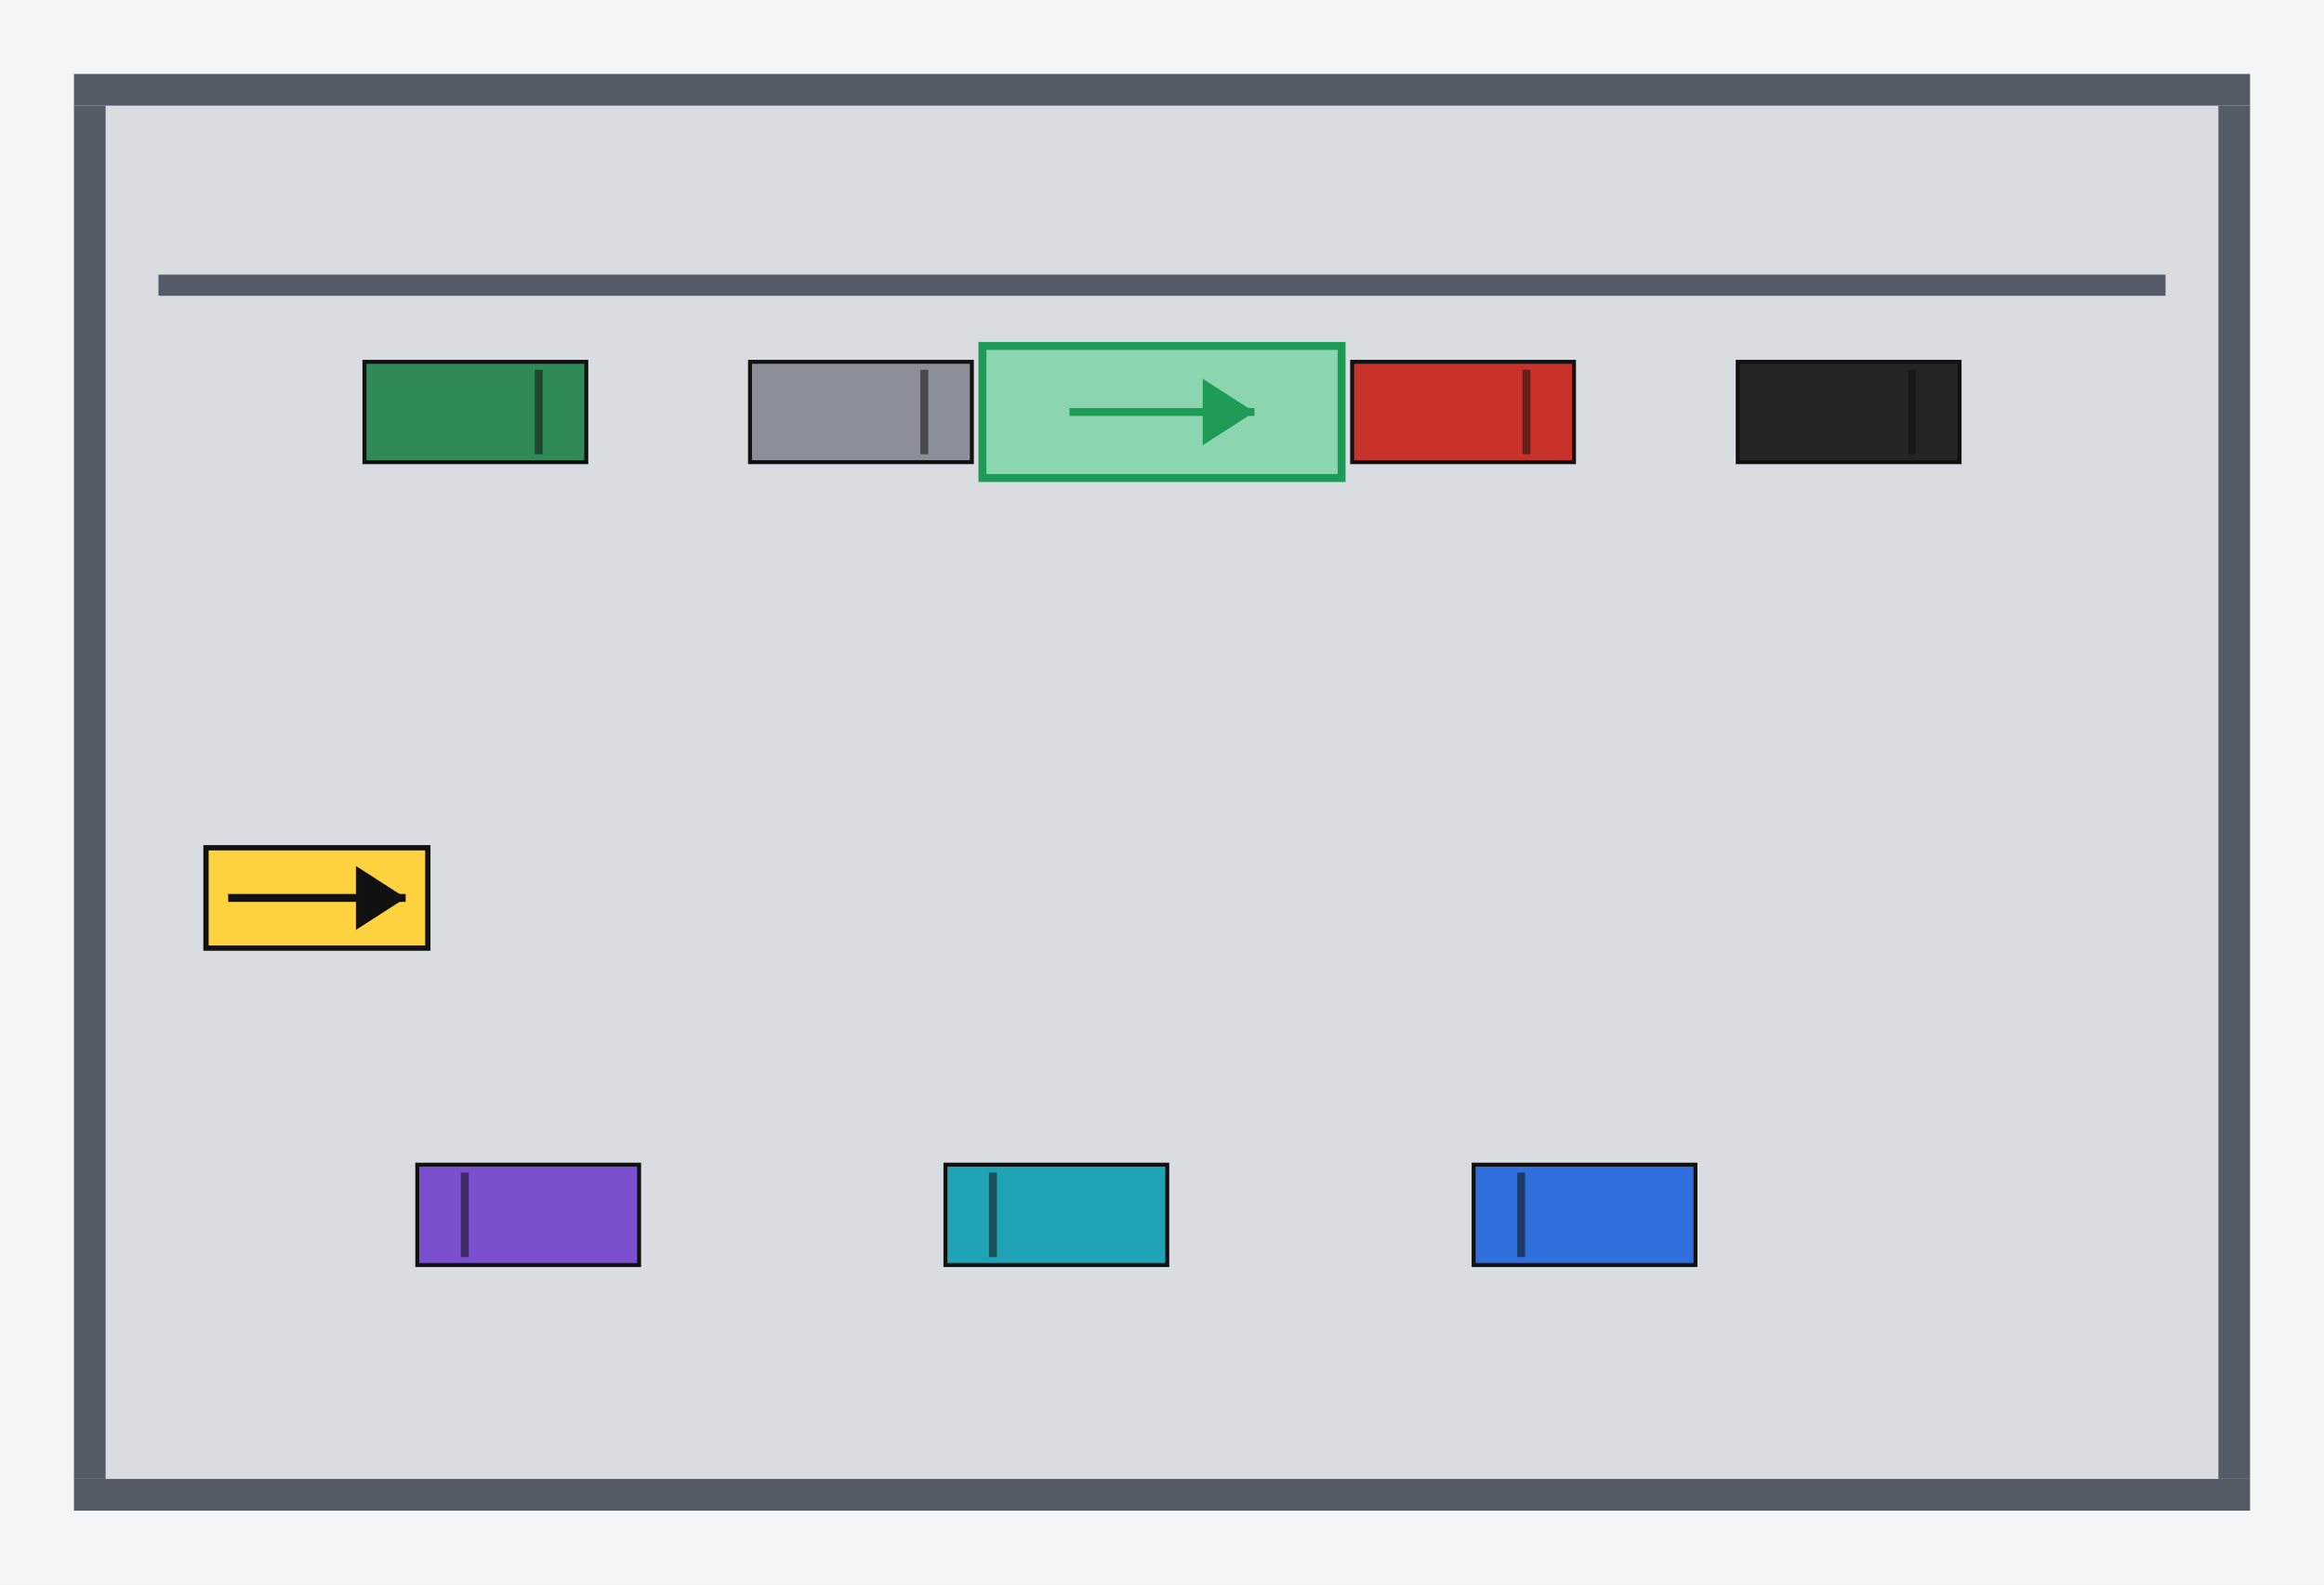
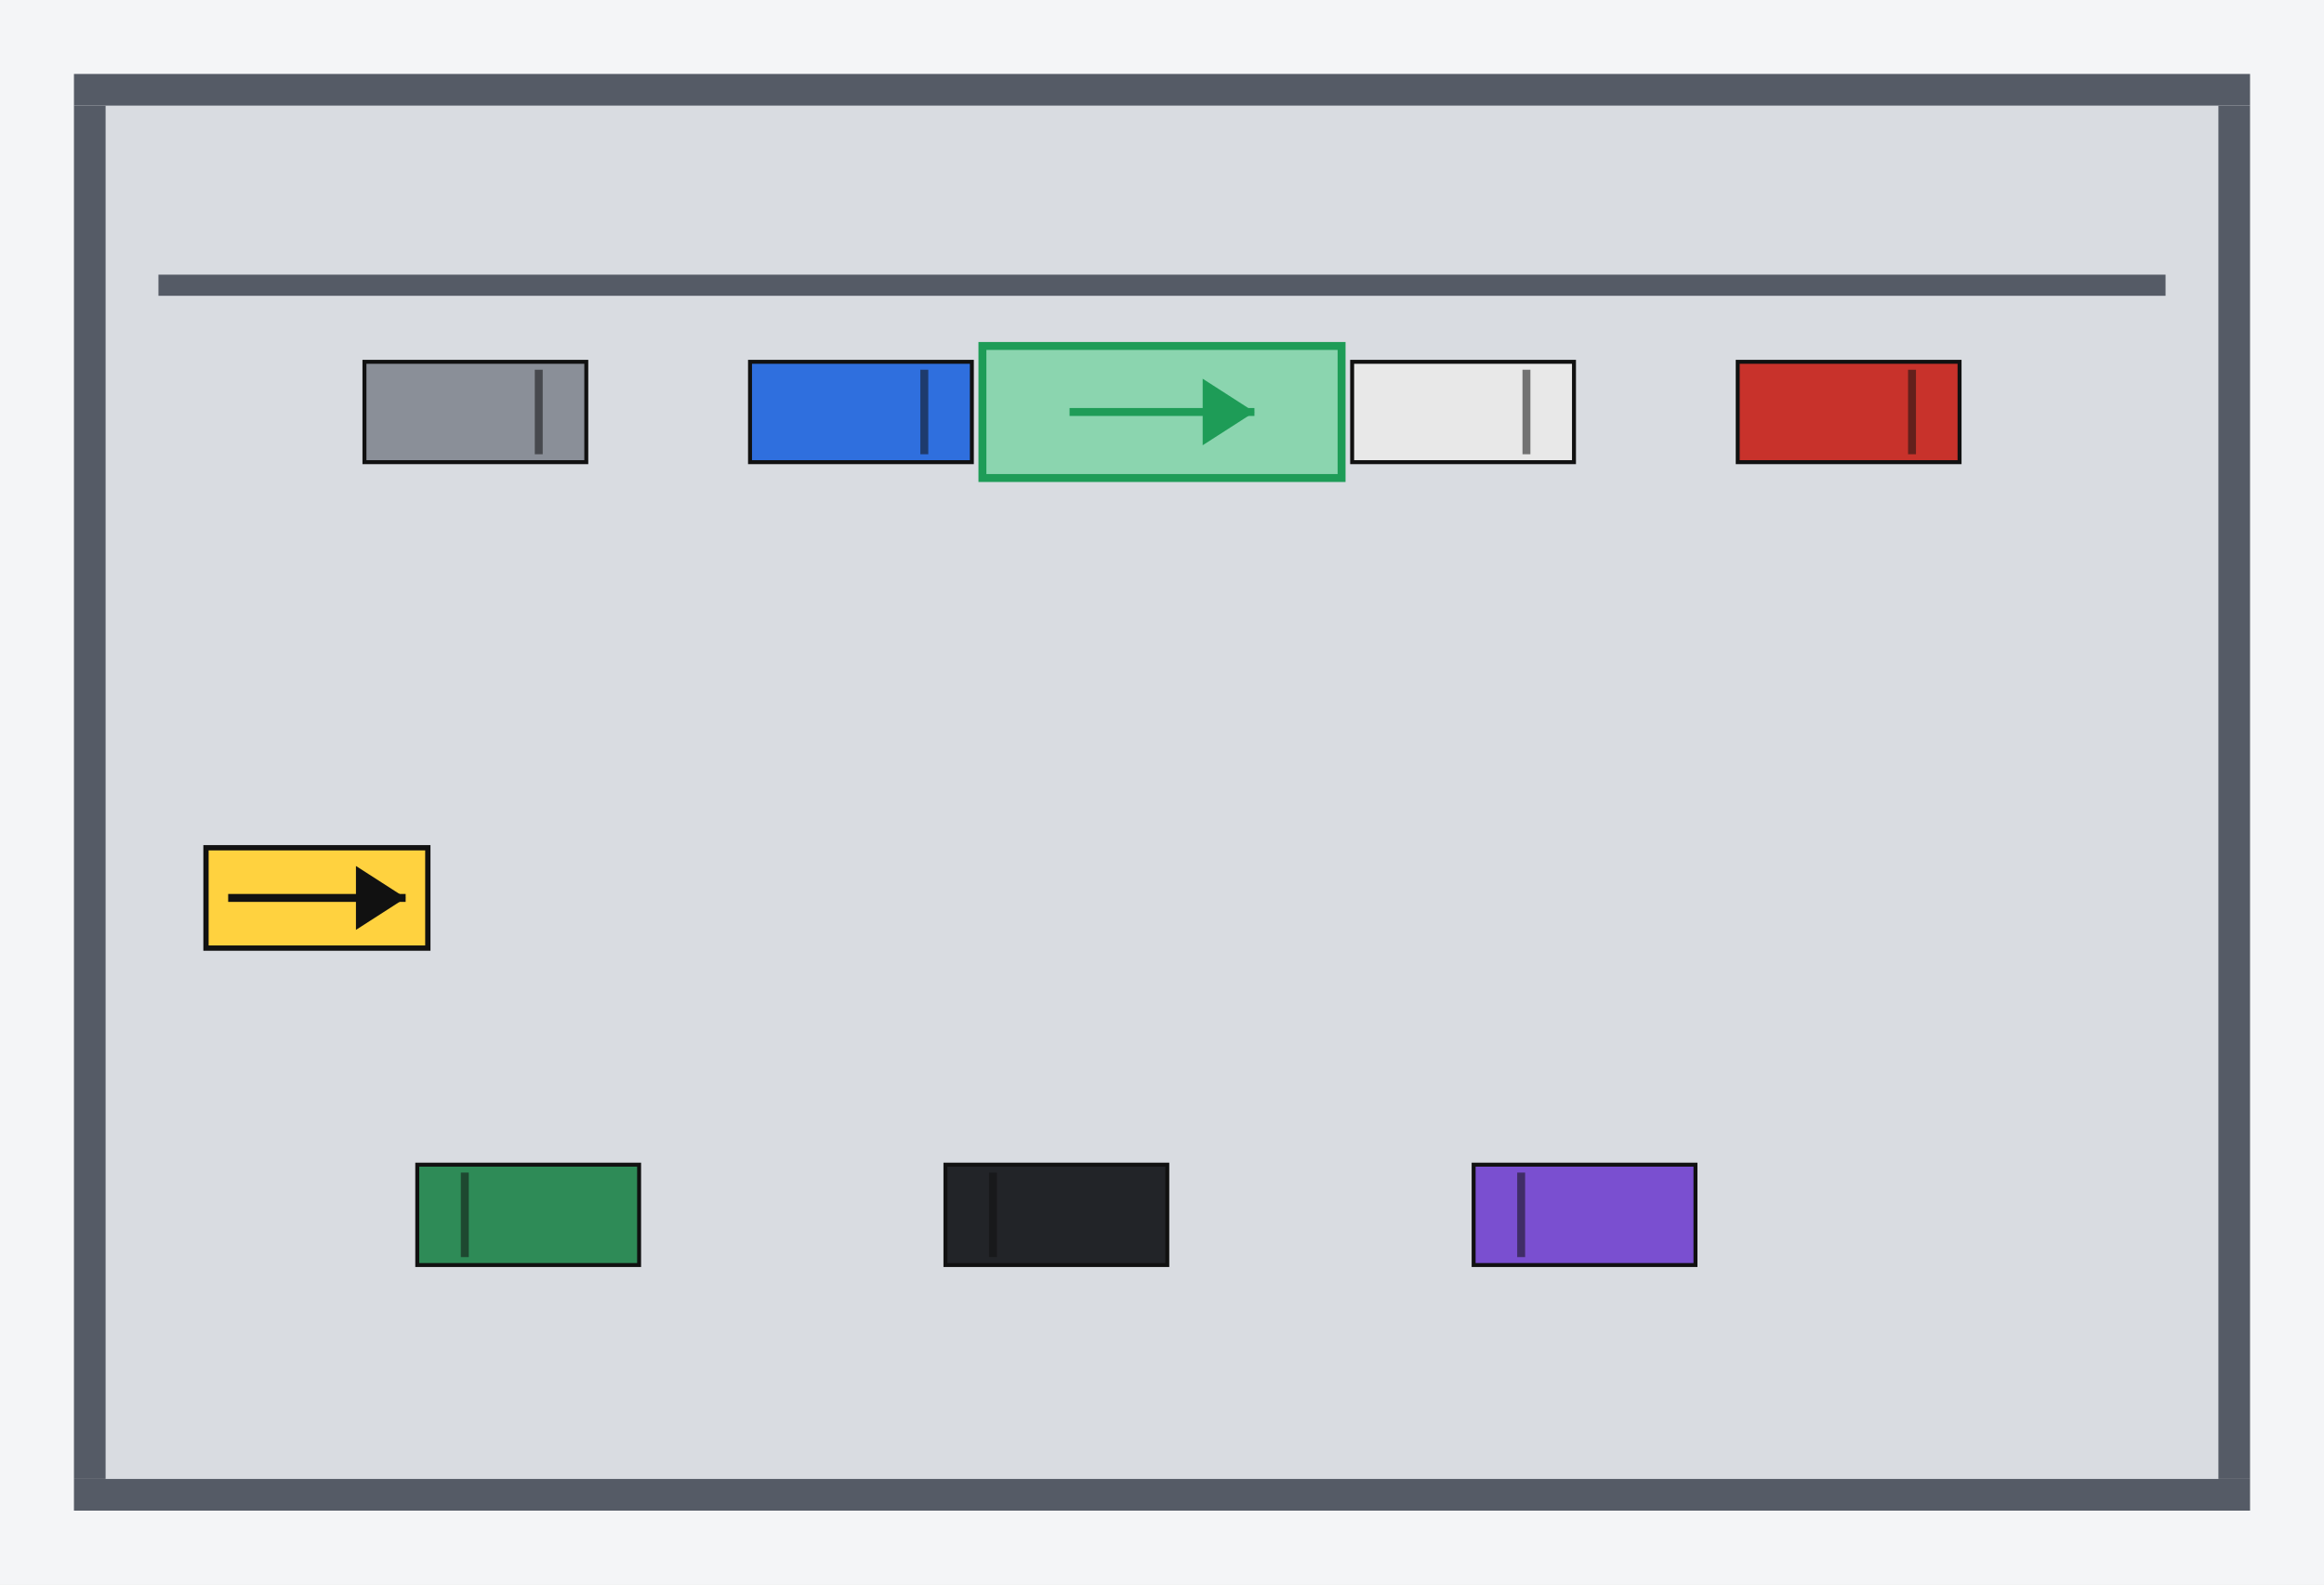
<svg xmlns="http://www.w3.org/2000/svg" viewBox="-440 -300 880 600" width="880" height="600" role="img" aria-label="Curb Side">
  <style>.bg{fill:#f4f5f7}.floor{fill:#d9dce1}.bay{fill:none;stroke:#fff;stroke-width:2}.target{fill:rgba(46,204,113,.45);stroke:#1e9c57;stroke-width:3}.targetarrow{fill:none;stroke:#1e9c57;stroke-width:3}.targetarrowf{fill:#1e9c57}.car{stroke:#111;stroke-width:1.5}.glass{stroke:#111;stroke-width:3;opacity:.55}.wall{fill:#555b66}.pillar{fill:#2b2f36}.cone{fill:#ff8a1f;stroke:#b3540a;stroke-width:1.5}.start{fill:#ffd23f;stroke:#111;stroke-width:2}.startarrow{fill:none;stroke:#111;stroke-width:3}.startarrowf{fill:#111}.ramp{fill:#b7c4d9;stroke:#5b7aa6;stroke-width:2}.roadarrow{fill:none;stroke:#fff;stroke-width:3}.roadarrowf{fill:#fff}.ramparrow{fill:none;stroke:#2d4a73;stroke-width:3}.ramparrowf{fill:#2d4a73}.label{font:12px sans-serif;fill:#1b2a41}</style>
  <rect class="bg" x="-440" y="-300" width="880" height="600" />
  <polygon class="floor" points="400,260 400,-260 -400,-260 -400,260" />
  <polygon class="target" points="68,-169 -68,-169 -68,-119 68,-119" />
  <polyline class="targetarrow" points="-35,-144 35,-144" />
  <polygon class="targetarrowf" points="35,-144 15.4,-131.4 15.4,-156.6" />
  <polygon class="wall" points="380,-188 380,-196 -380,-196 -380,-188" />
  <polygon class="wall" points="412,272 412,260 -412,260 -412,272" />
  <polygon class="wall" points="412,-260 412,-272 -412,-272 -412,-260" />
  <polygon class="wall" points="412,260 412,-260 400,-260 400,260" />
  <polygon class="wall" points="-400,260 -400,-260 -412,-260 -412,260" />
-   <polygon class="car" fill="#8a8f98" points="-72,-163 -156,-163 -156,-125 -72,-125" />
+   <polygon class="car" fill="#2f6fde" points="-72,-163 -156,-163 -156,-125 -72,-125" />
  <polyline class="glass" points="-90,-128 -90,-160" />
-   <polygon class="car" fill="#c8322b" points="156,-163 72,-163 72,-125 156,-125" />
+   <polygon class="car" fill="#e8e8e8" points="156,-163 72,-163 72,-125 156,-125" />
  <polyline class="glass" points="138,-128 138,-160" />
-   <polygon class="car" fill="#2e8b57" points="-218,-163 -302,-163 -302,-125 -218,-125" />
+   <polygon class="car" fill="#8a8f98" points="-218,-163 -302,-163 -302,-125 -218,-125" />
  <polyline class="glass" points="-236,-128 -236,-160" />
-   <polygon class="car" fill="#222428" points="302,-163 218,-163 218,-125 302,-125" />
+   <polygon class="car" fill="#c8322b" points="302,-163 218,-163 218,-125 302,-125" />
  <polyline class="glass" points="284,-128 284,-160" />
-   <polygon class="car" fill="#7a4fd0" points="-282,179 -198,179 -198,141 -282,141" />
+   <polygon class="car" fill="#2e8b57" points="-282,179 -198,179 -198,141 -282,141" />
  <polyline class="glass" points="-264,144 -264,176" />
-   <polygon class="car" fill="#1fa3b5" points="-82,179 2,179 2,141 -82,141" />
+   <polygon class="car" fill="#222428" points="-82,179 2,179 2,141 -82,141" />
  <polyline class="glass" points="-64,144 -64,176" />
-   <polygon class="car" fill="#2f6fde" points="118,179 202,179 202,141 118,141" />
+   <polygon class="car" fill="#7a4fd0" points="118,179 202,179 202,141 118,141" />
  <polyline class="glass" points="136,144 136,176" />
  <polygon class="start" points="-278,21 -362,21 -362,59 -278,59" />
  <polyline class="startarrow" points="-353.6,40 -286.4,40" />
  <polygon class="startarrowf" points="-286.4,40 -305.22,52.1 -305.22,27.9" />
</svg>
